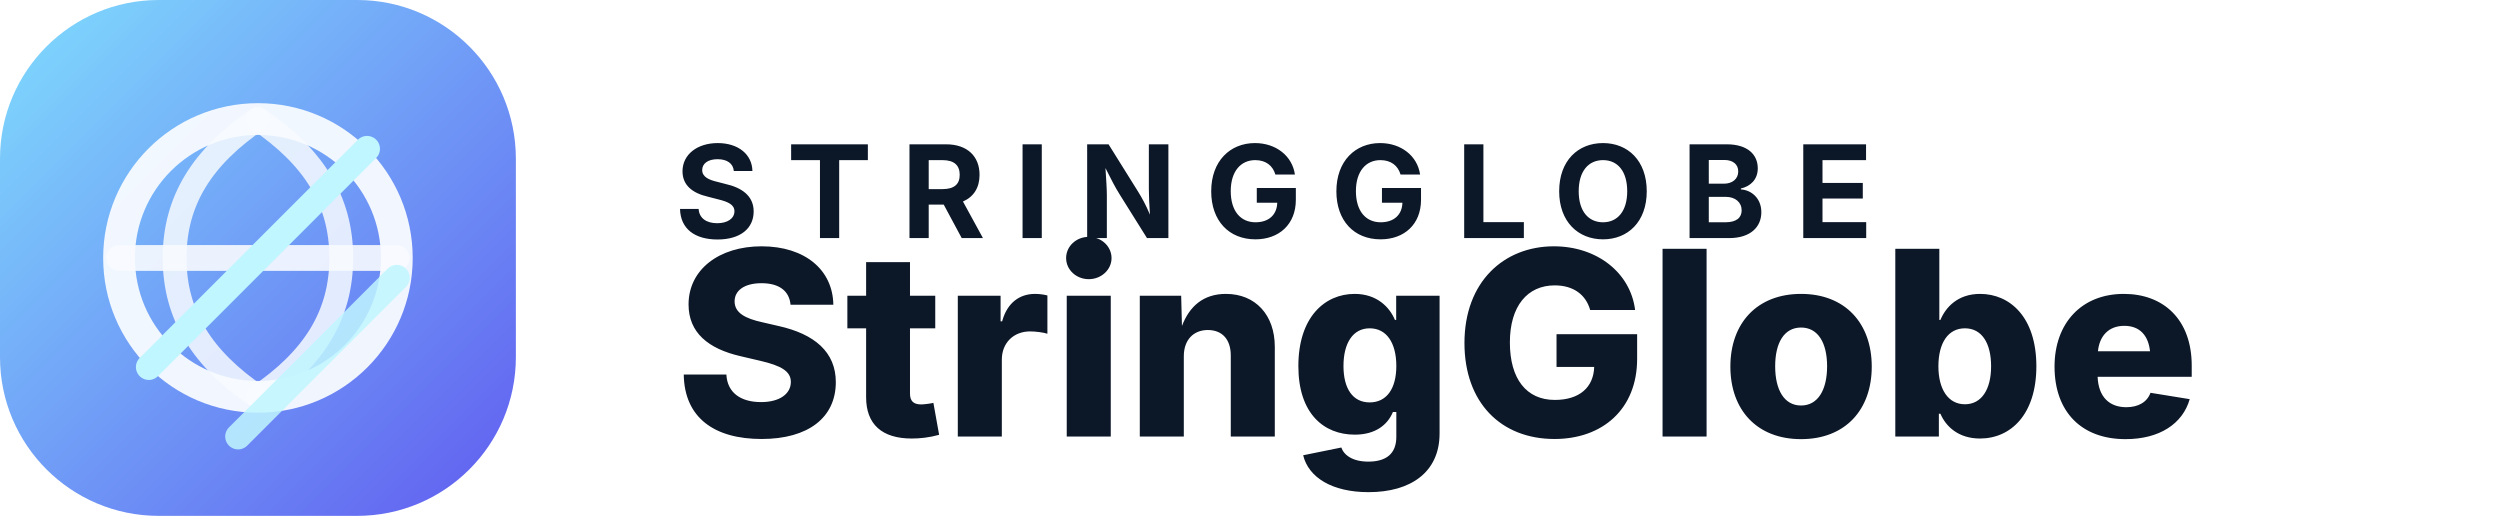
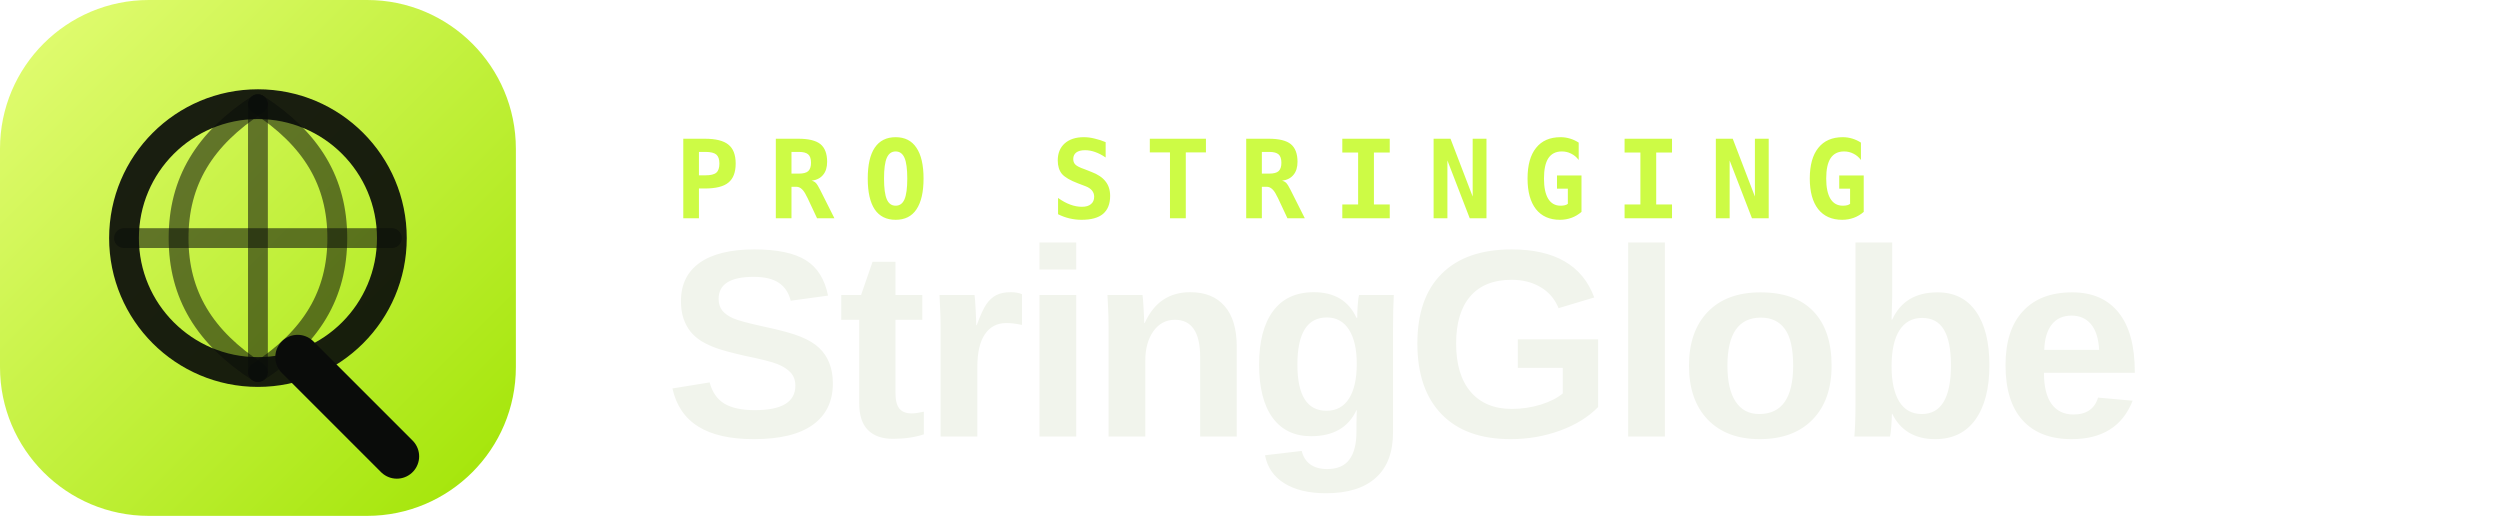
<svg xmlns="http://www.w3.org/2000/svg" width="252" height="52" viewBox="0 0 252 52" fill="none">
-   <rect width="52" height="52" rx="16" fill="url(#g)" />
-   <circle cx="26" cy="26" r="14" stroke="#F8FBFF" stroke-width="3.2" opacity="0.95" />
-   <path d="M12 26H40" stroke="#F8FBFF" stroke-width="2.6" stroke-linecap="round" opacity="0.9" />
-   <path d="M26 12C31.6 15.8 34.4 20.2 34.4 26C34.4 31.8 31.6 36.2 26 40" stroke="#F8FBFF" stroke-width="2.4" stroke-linecap="round" opacity="0.85" />
-   <path d="M26 12C20.4 15.8 17.6 20.2 17.6 26C17.6 31.8 20.4 36.2 26 40" stroke="#F8FBFF" stroke-width="2.4" stroke-linecap="round" opacity="0.85" />
-   <path d="M37 15L15 37" stroke="#BFF6FF" stroke-width="2.6" stroke-linecap="round" />
-   <path d="M40 28L24 44" stroke="#BFF6FF" stroke-width="2.6" stroke-linecap="round" opacity="0.85" />
-   <text x="68" y="24" fill="#0C1727" font-family="Inter, Arial, sans-serif" font-size="13" font-weight="700" letter-spacing="0.22em">STRINGGLOBE</text>
-   <text x="68" y="44" fill="#0C1727" font-family="Inter, Arial, sans-serif" font-size="26" font-weight="800">StringGlobe</text>
+   <rect width="52" height="52" rx="15" fill="url(#g)" />
+   <circle cx="26" cy="24" r="13.5" stroke="#0a0c0a" stroke-width="3" opacity="0.92" />
+   <path d="M12.5 24H39.5" stroke="#0a0c0a" stroke-width="2" stroke-linecap="round" opacity="0.55" />
+   <path d="M26 10.5C31.4 14 34 18.3 34 24C34 29.7 31.4 34 26 37.5" stroke="#0a0c0a" stroke-width="2" stroke-linecap="round" opacity="0.55" />
+   <path d="M26 10.5C20.6 14 18 18.3 18 24C18 29.7 20.6 34 26 37.5" stroke="#0a0c0a" stroke-width="2" stroke-linecap="round" opacity="0.55" />
+   <path d="M26 10.5V37.5" stroke="#0a0c0a" stroke-width="2" stroke-linecap="round" opacity="0.55" />
+   <path d="M30 36L40 46" stroke="#0a0c0a" stroke-width="4.5" stroke-linecap="round" />
+   <text x="68" y="22" fill="#cdfb45" font-family="'JetBrains Mono', monospace" font-size="11" font-weight="700" letter-spacing="0.26em">PRO STRINGING</text>
+   <text x="67" y="44" fill="#f1f4ec" font-family="'Bricolage Grotesque', 'Hanken Grotesk', Arial, sans-serif" font-size="27" font-weight="700" letter-spacing="-0.02em">StringGlobe</text>
  <defs>
    <linearGradient id="g" x1="4" y1="4" x2="48" y2="48" gradientUnits="userSpaceOnUse">
-       <stop stop-color="#7DD3FC" />
-       <stop offset="1" stop-color="#6366F1" />
+       <stop stop-color="#dffb6e" />
+       <stop offset="1" stop-color="#a6e60c" />
    </linearGradient>
  </defs>
</svg>
